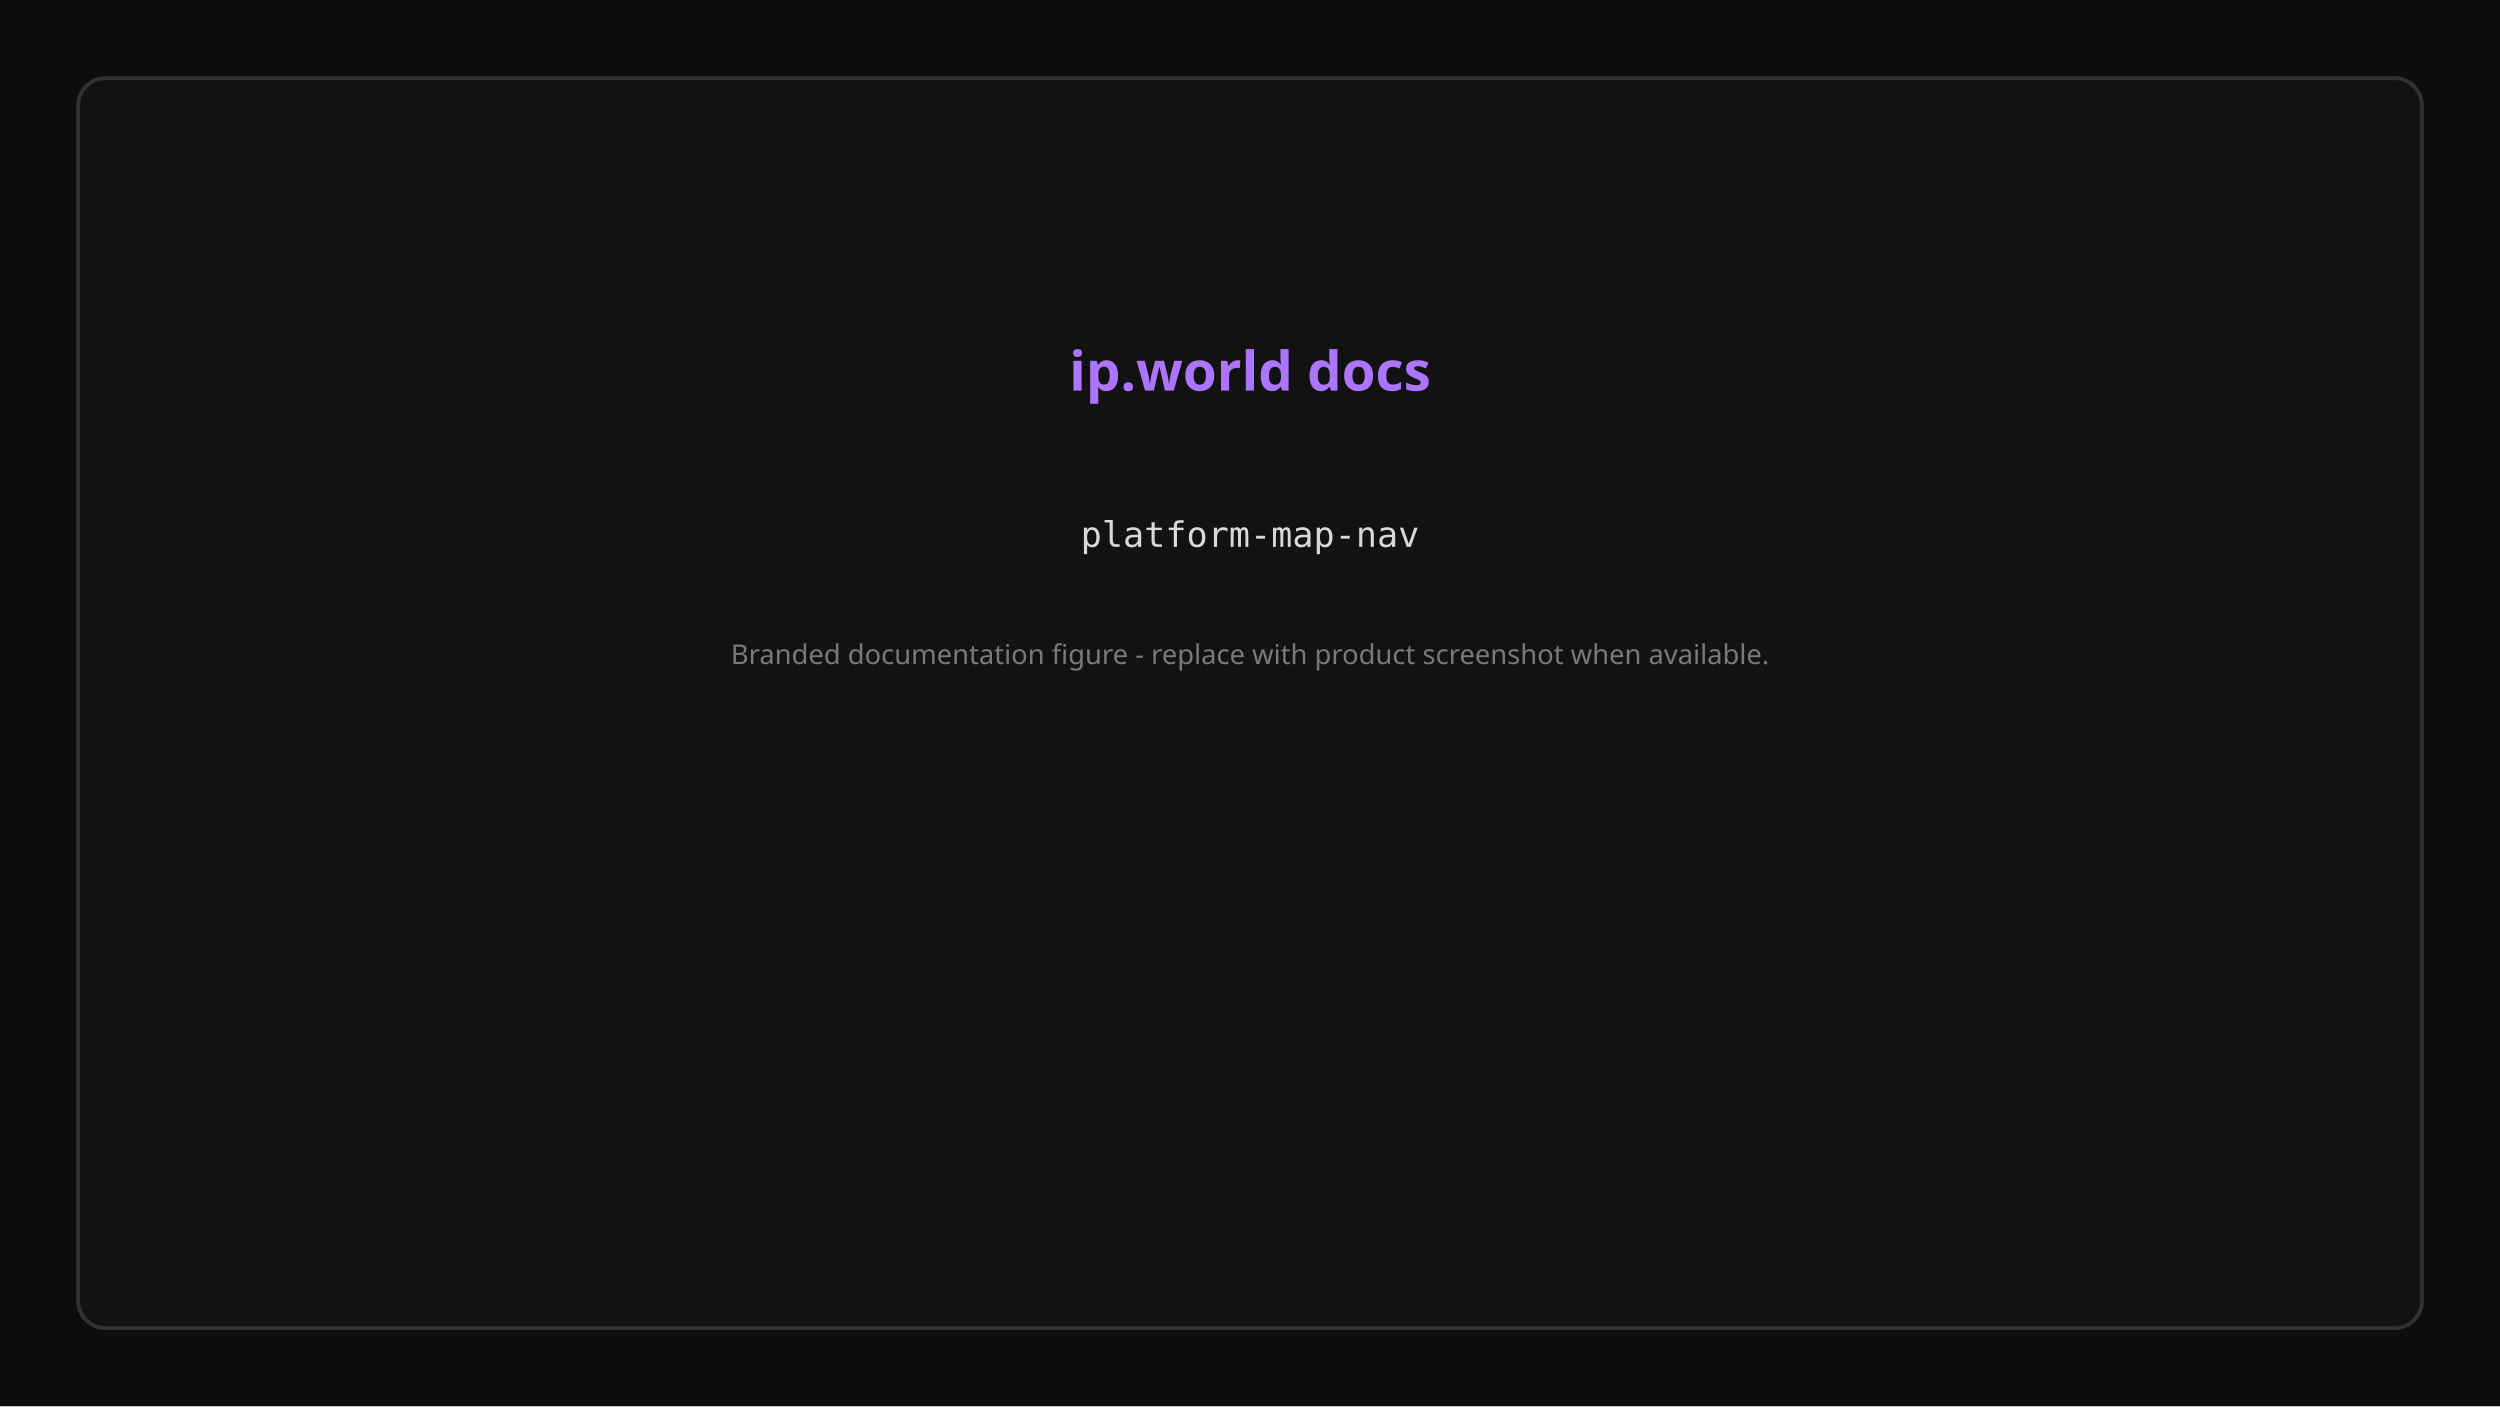
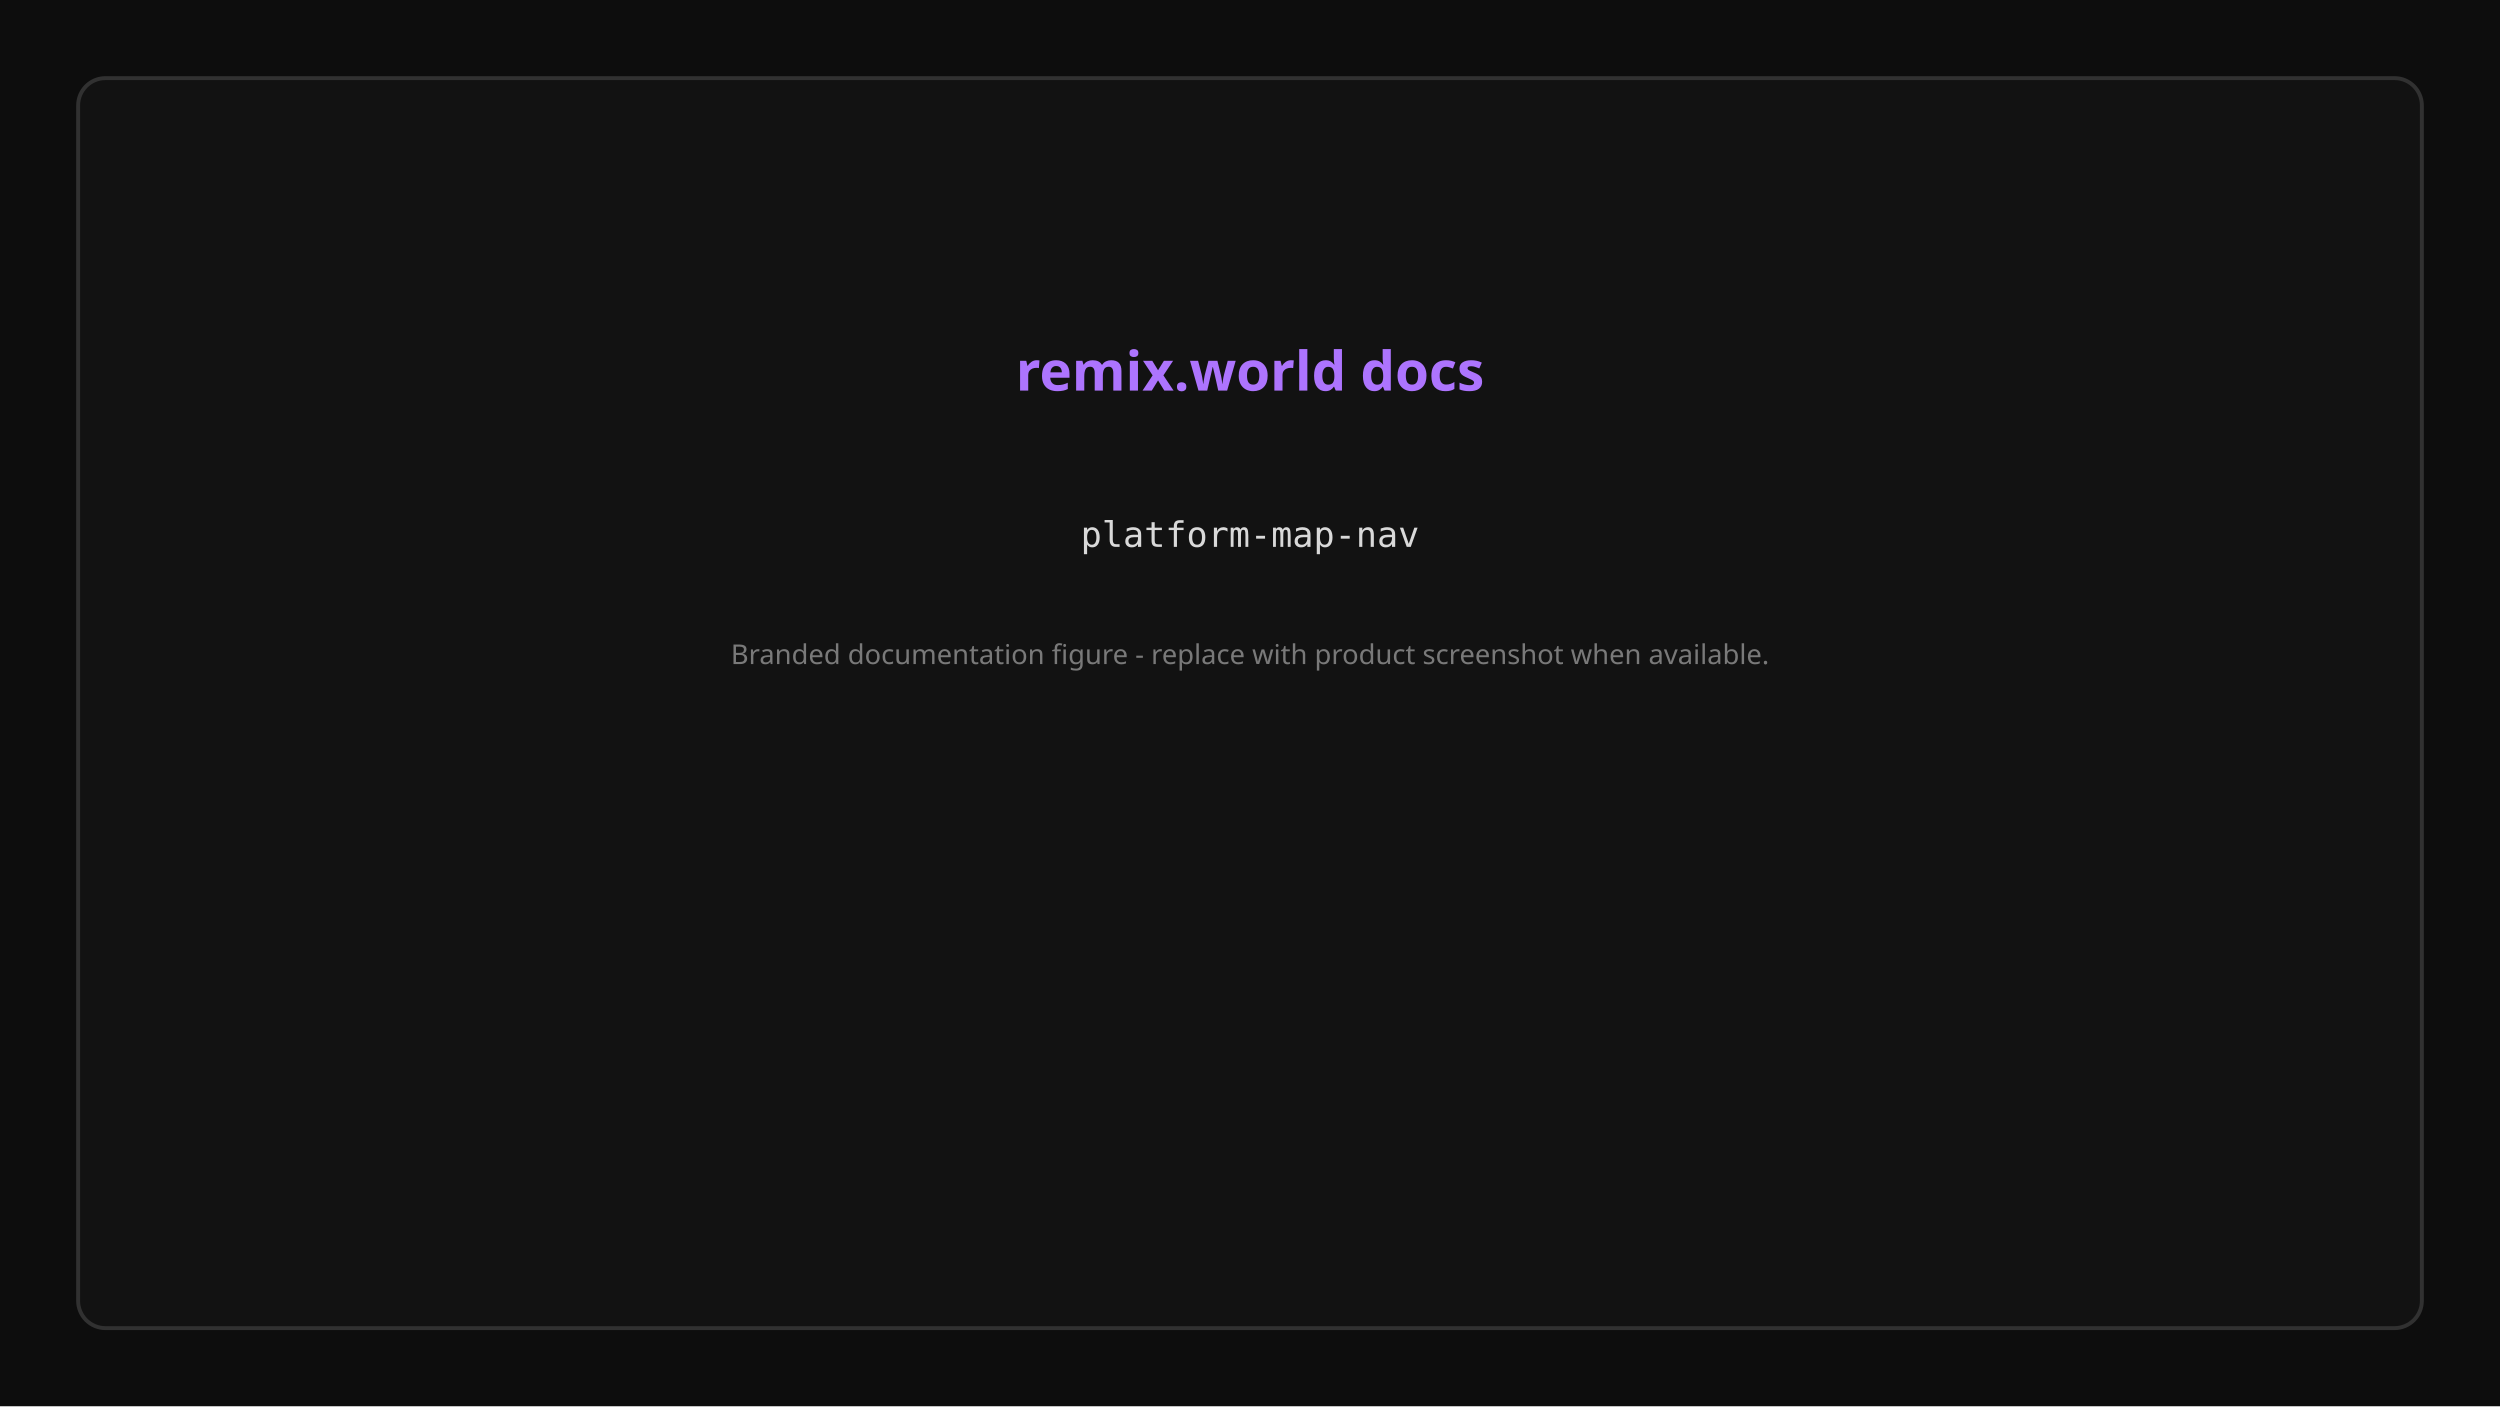
<svg xmlns="http://www.w3.org/2000/svg" width="1280" height="720" viewBox="0 0 1280 720">
  <rect width="1280" height="720" fill="#0d0d0d" />
  <rect x="40" y="40" width="1200" height="640" rx="14" fill="#121212" stroke="#313131" stroke-width="2" />
-   <text x="640" y="200" text-anchor="middle" fill="#ad74fe" font-family="ui-sans-serif,system-ui,sans-serif" font-size="28" font-weight="600">ip.world docs</text>
+   <text x="640" y="200" text-anchor="middle" fill="#ad74fe" font-family="ui-sans-serif,system-ui,sans-serif" font-size="28" font-weight="600">remix.world docs</text>
  <text id="label" x="640" y="280" text-anchor="middle" fill="#d9d9d9" font-family="ui-monospace,monospace" font-size="18">platform-map-nav</text>
  <text x="640" y="340" text-anchor="middle" fill="#797979" font-family="ui-sans-serif,system-ui,sans-serif" font-size="14">Branded documentation figure - replace with product screenshot when available.</text>
</svg>
